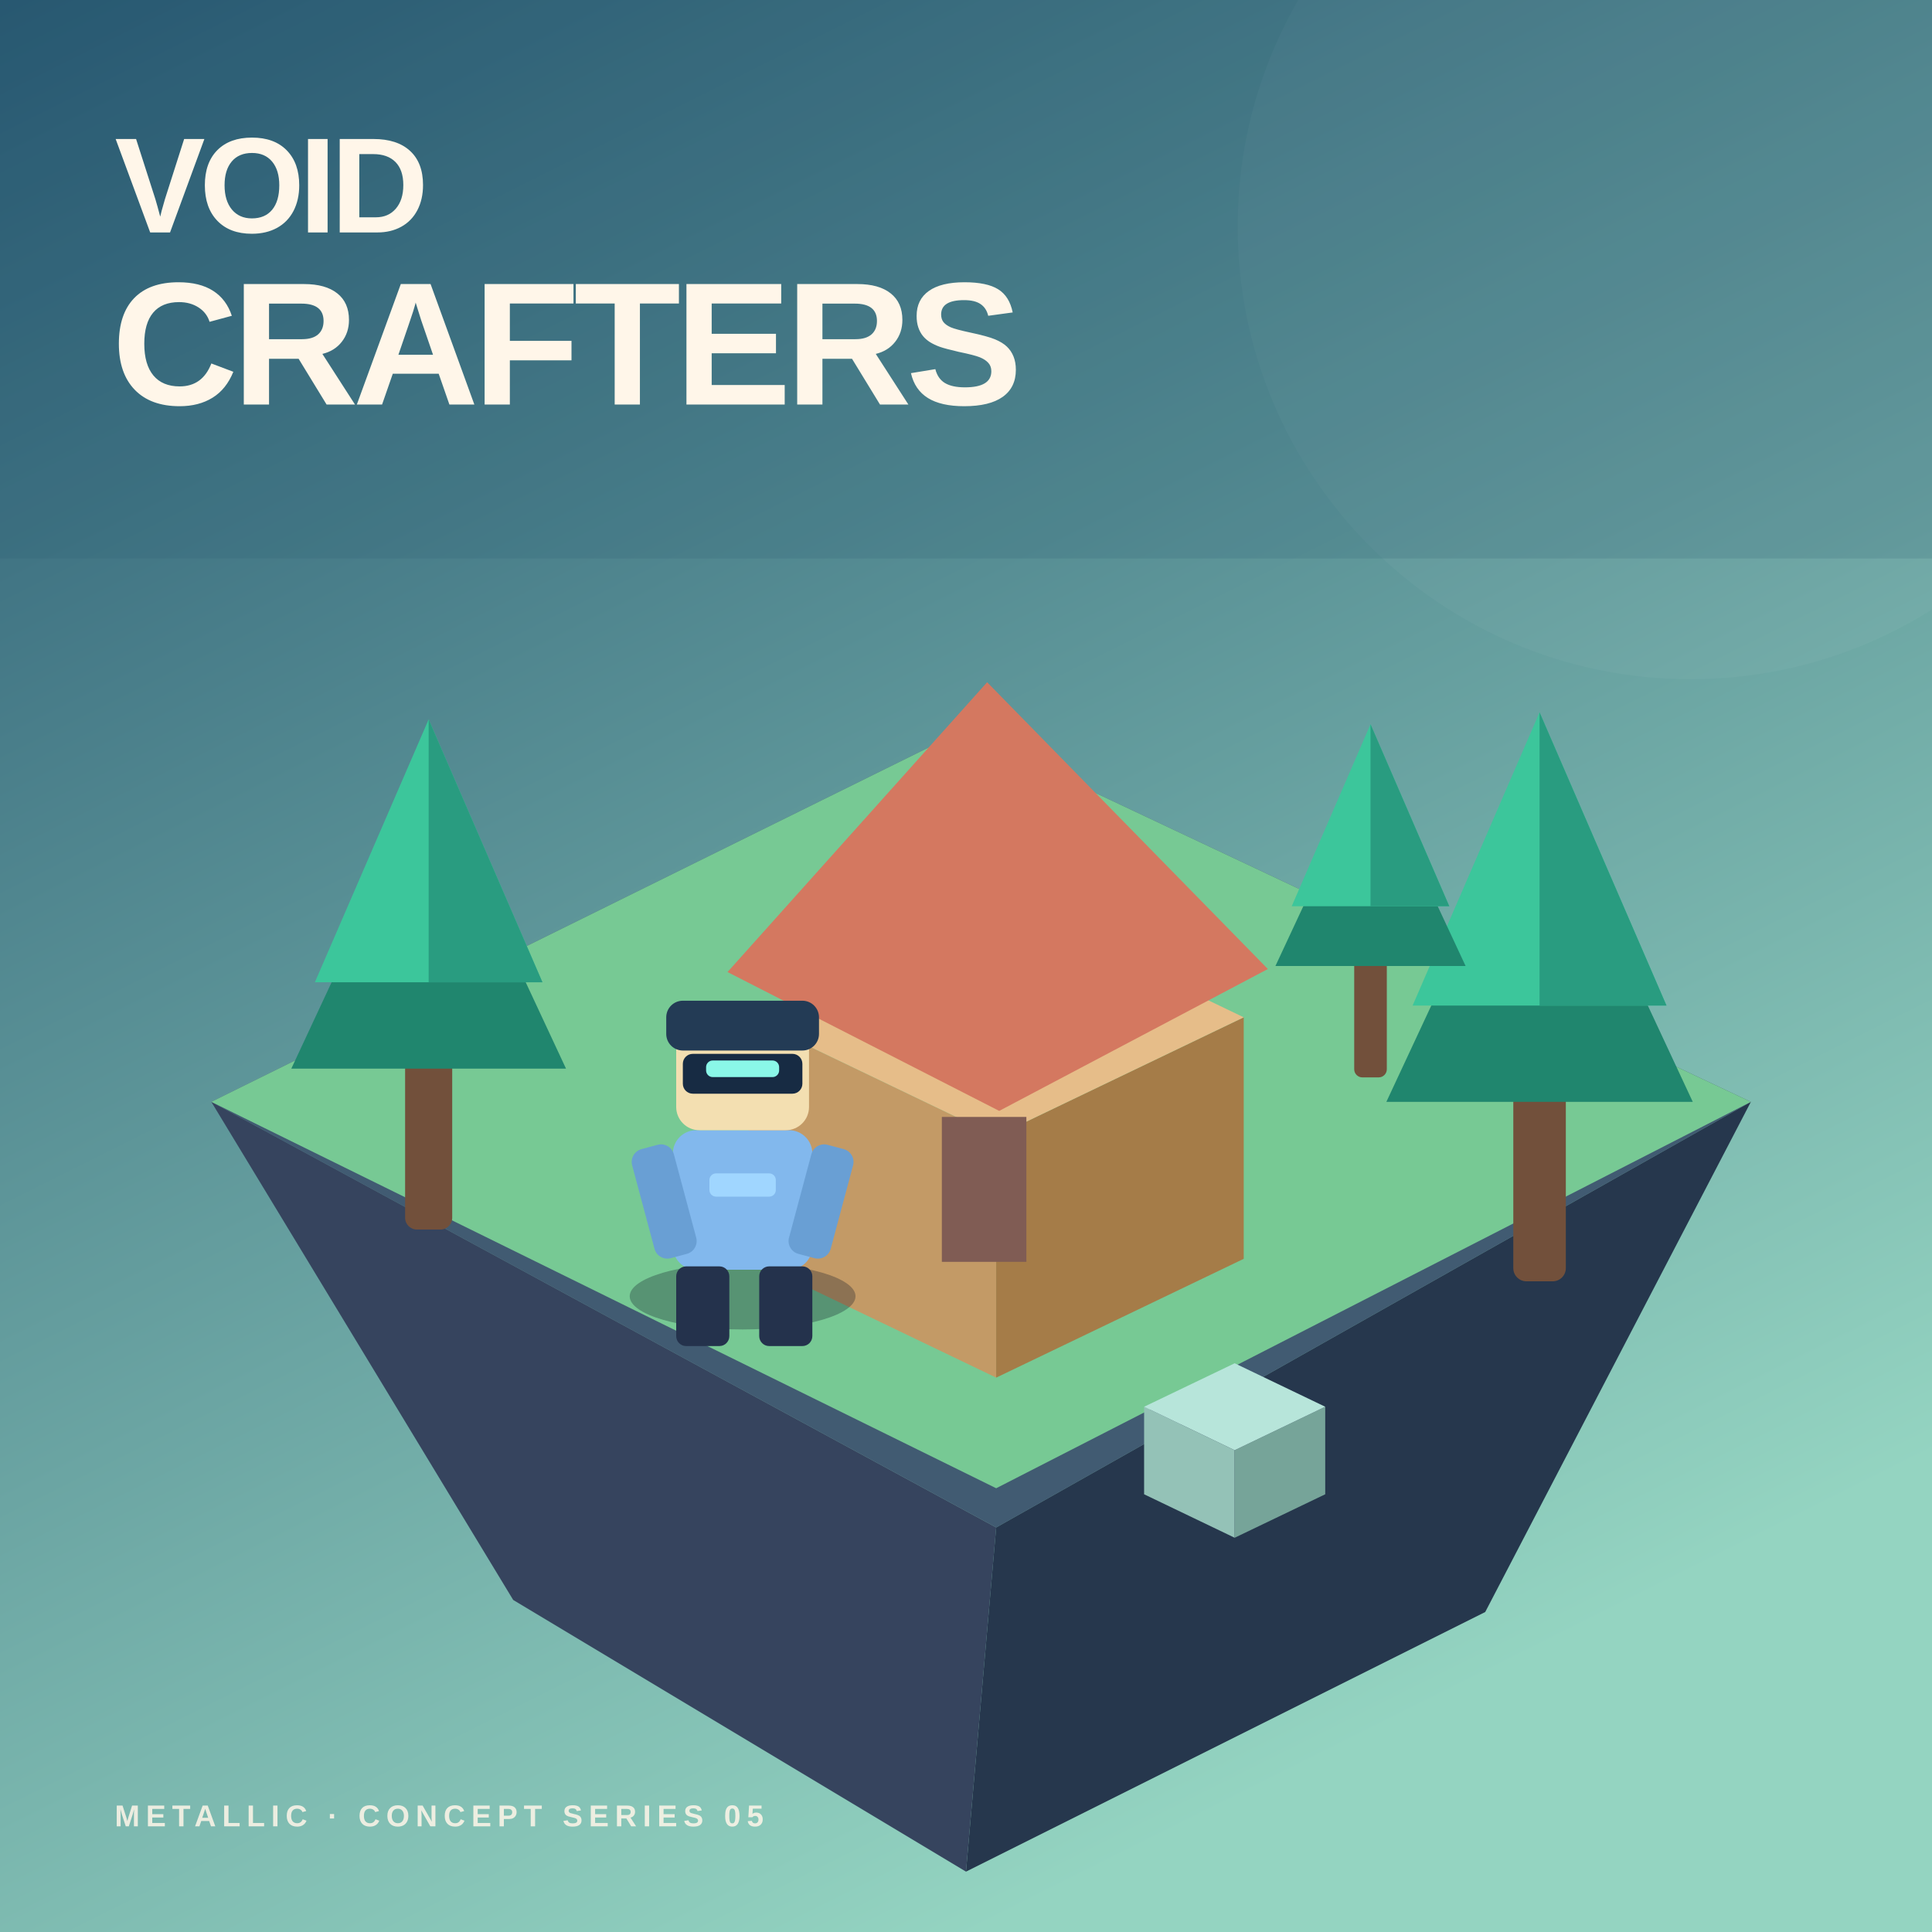
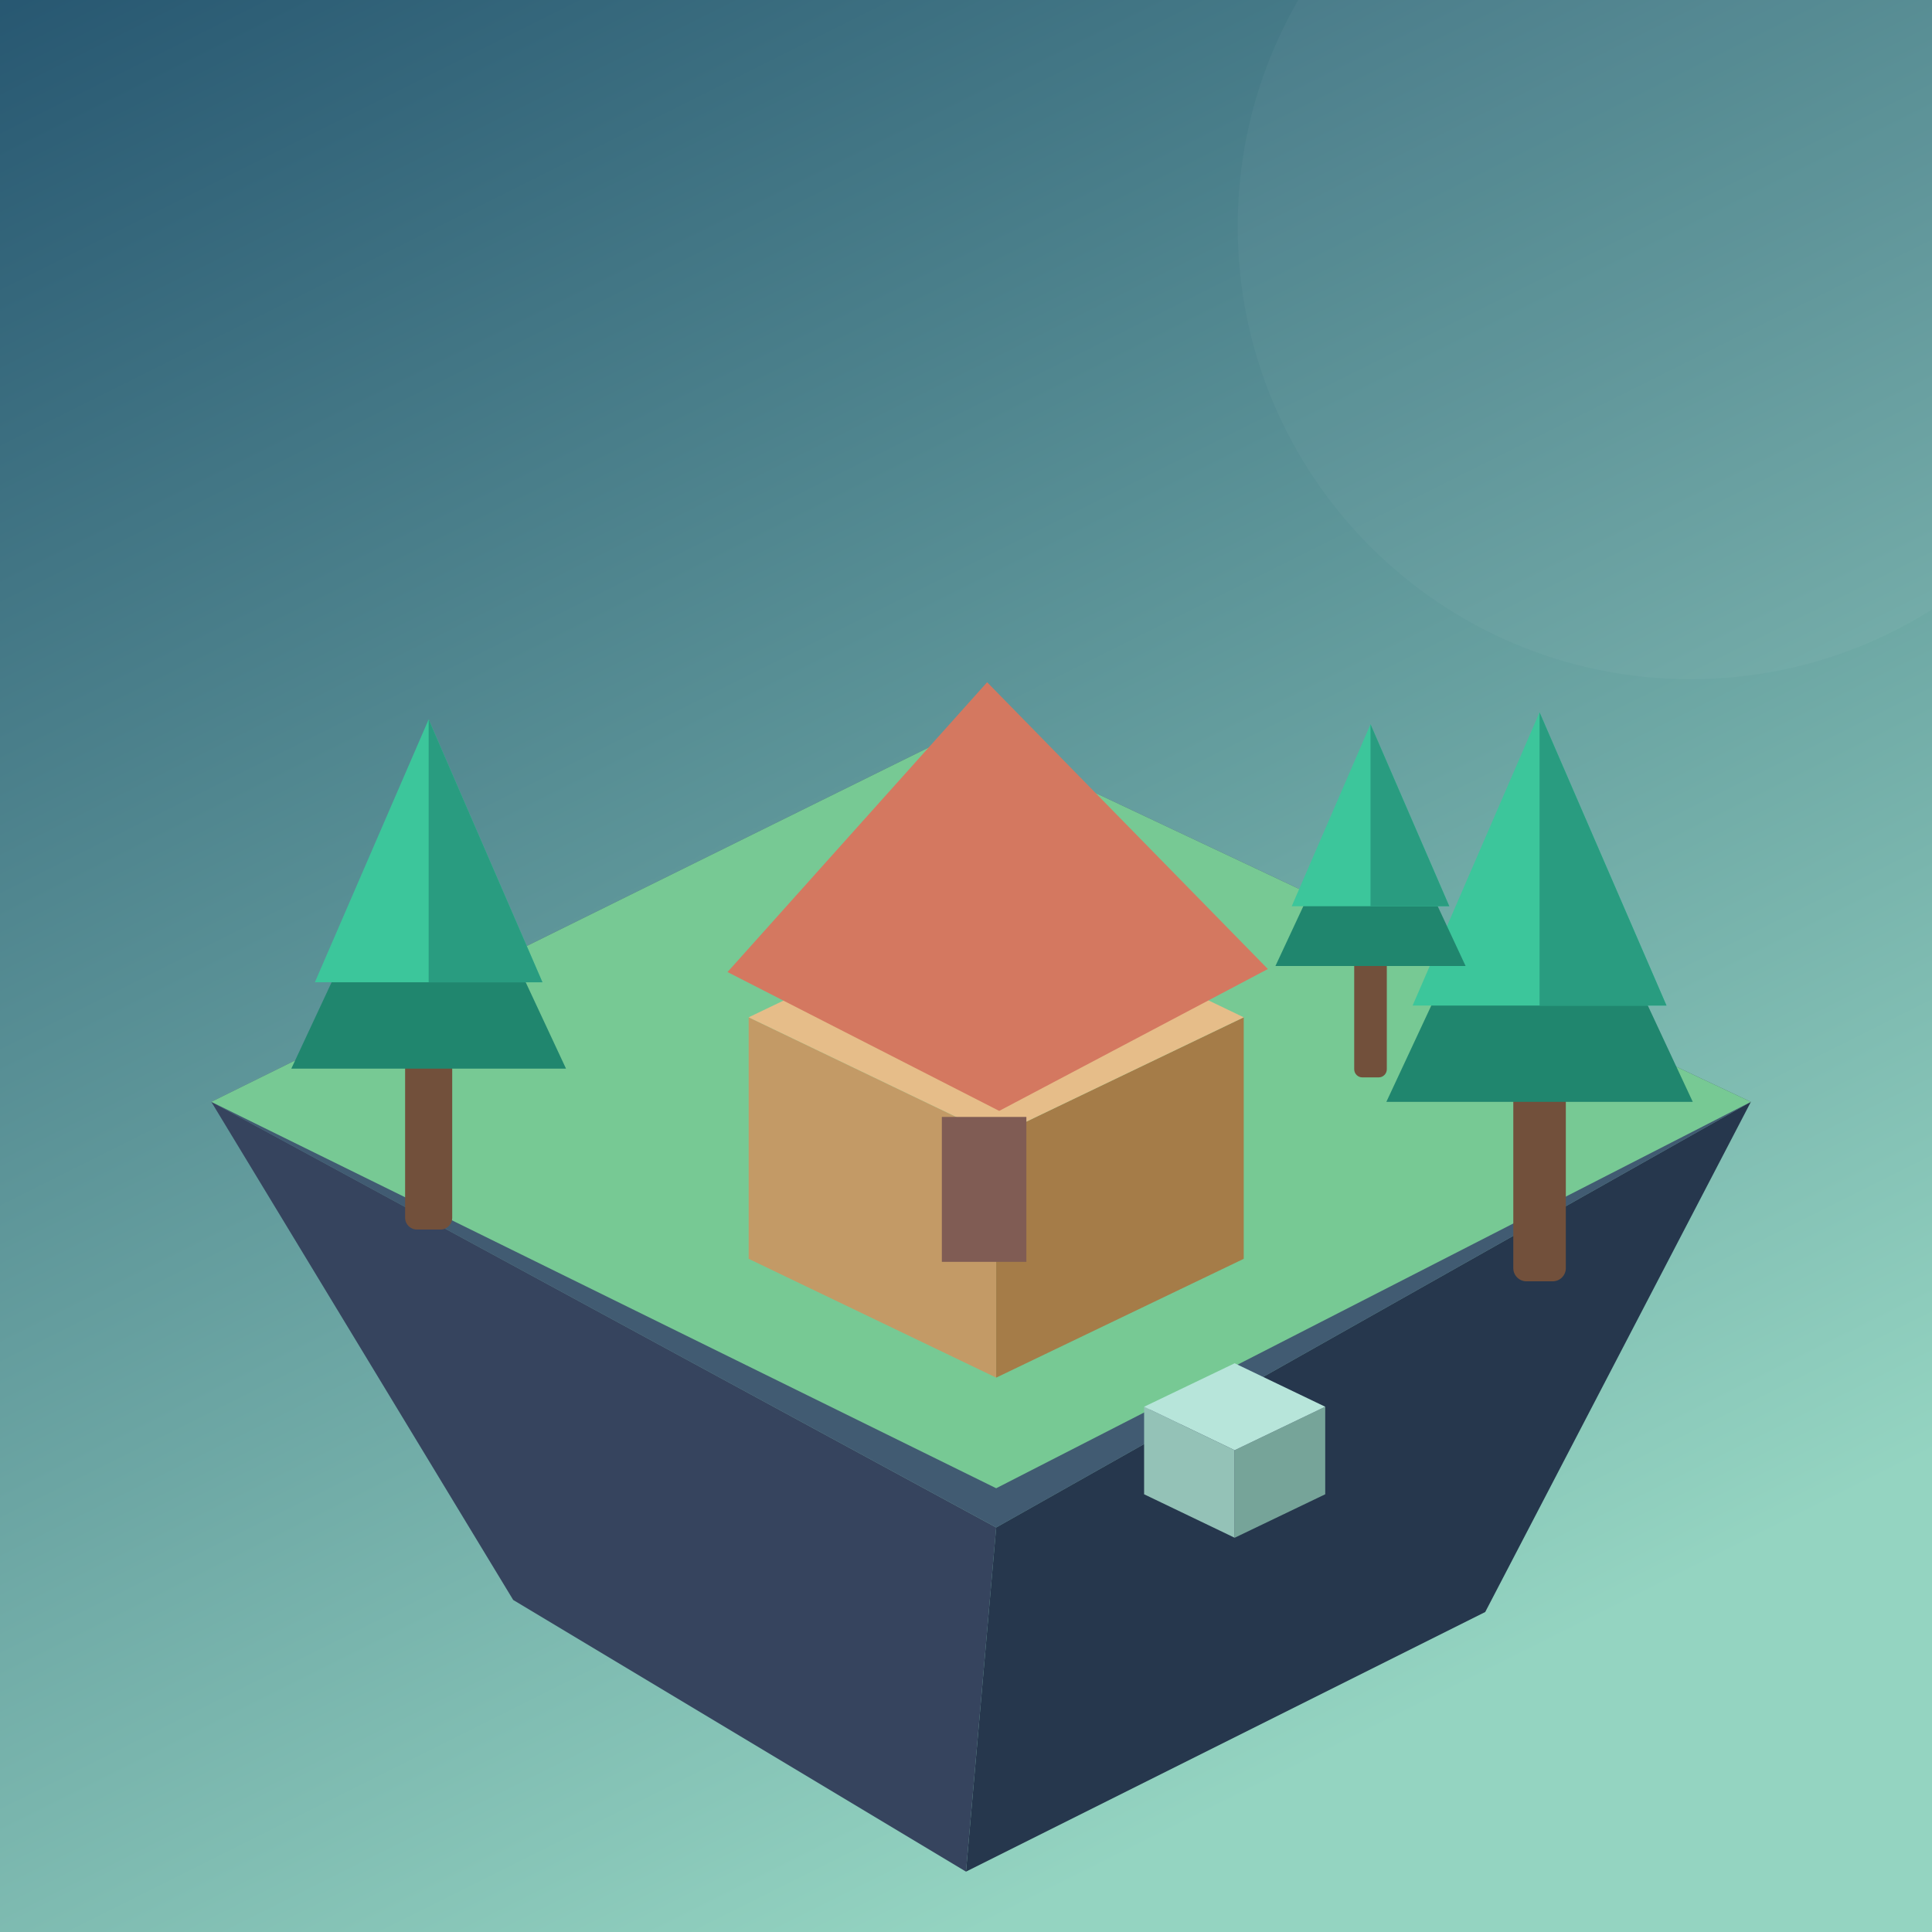
<svg xmlns="http://www.w3.org/2000/svg" viewBox="0 0 640 640" width="640" height="640">
  <defs>
    <linearGradient id="sky" x2=".5" y2="1">
      <stop stop-color="#275771" />
      <stop offset="1" stop-color="#94d4c1" />
    </linearGradient>
    <radialGradient id="portal">
      <stop stop-color="#ffd1fb" />
      <stop offset=".5" stop-color="#b08cf7" />
      <stop offset="1" stop-color="#6052b1" />
    </radialGradient>
  </defs>
  <rect width="640" height="640" fill="url(#sky)" />
  <circle cx="560" cy="75" r="150" fill="#ffffff" opacity=".035" />
  <polygon points="70,365 319,242 580,365 330,506" fill="#415b72" />
  <polygon points="70,365 330,506 320,620 170,530" fill="#36445e" />
  <polygon points="330,506 580,365 492,534 320,620" fill="#26374d" />
  <polygon points="70,365 319,242 580,365 330,493" fill="#77c994" />
  <polygon points="248,337 330,376.36 330,456.36 248,417" fill="#c39a66" />
  <polygon points="330,376.36 412,337 412,417 330,456.36" fill="#a57c48" />
  <polygon points="330,297.64 412,337 330,376.36 248,337" fill="#e6bd89" />
  <polygon points="241,322 327,226 420,321 331,368" fill="#d47860" />
  <rect x="312" y="370" width="28" height="48" rx="0" fill="#805c54" />
  <g transform="translate(142 354) scale(1.3)">
    <rect x="-6" y="-4" width="12" height="45" rx="3" fill="#72503b" />
    <polygon points="-35,0 0,-75 35,0" fill="#20866e" />
    <polygon points="-29,-22 0,-89 29,-22" fill="#3cc69b" />
    <polygon points="0,-89 29,-22 0,-22" fill="#299c80" />
  </g>
  <g transform="translate(510 365) scale(1.45)">
    <rect x="-6" y="-4" width="12" height="45" rx="3" fill="#72503b" />
    <polygon points="-35,0 0,-75 35,0" fill="#20866e" />
    <polygon points="-29,-22 0,-89 29,-22" fill="#3cc69b" />
    <polygon points="0,-89 29,-22 0,-22" fill="#299c80" />
  </g>
  <g transform="translate(454 320) scale(0.9)">
    <rect x="-6" y="-4" width="12" height="45" rx="3" fill="#72503b" />
    <polygon points="-35,0 0,-75 35,0" fill="#20866e" />
    <polygon points="-29,-22 0,-89 29,-22" fill="#3cc69b" />
    <polygon points="0,-89 29,-22 0,-22" fill="#299c80" />
  </g>
-   <g transform="translate(246 370) scale(1.1)">
-     <ellipse cx="0" cy="54" rx="34" ry="10" fill="#091324" opacity=".3" />
-     <rect x="-21" y="4" width="42" height="42" rx="7" fill="#82b8ed" />
-     <rect x="-20" y="45" width="16" height="24" rx="3" fill="#24324c" />
-     <rect x="5" y="45" width="16" height="24" rx="3" fill="#24324c" />
-     <g transform="rotate(-15 -20 10)">
-       <rect x="-34" y="7" width="13" height="34" rx="4" fill="#699fd4" />
-     </g>
-     <g transform="rotate(15 20 10)">
-       <rect x="21" y="7" width="13" height="34" rx="4" fill="#699fd4" />
-     </g>
-     <rect x="-20" y="-31" width="40" height="35" rx="7" fill="#f3dfb1" />
-     <rect x="-23" y="-35" width="46" height="15" rx="5" fill="#233b55" />
-     <rect x="-18" y="-19" width="36" height="12" rx="3" fill="#172b43" />
-     <rect x="-11" y="-17" width="22" height="5" rx="2" fill="#8af7e8" />
-     <rect x="-10" y="17" width="20" height="7" rx="2" fill="#a0d6ff" />
-   </g>
  <polygon points="379,466 409,480.4 409,509.4 379,495" fill="#94c2b7" />
  <polygon points="409,480.4 439,466 439,495 409,509.4" fill="#76a499" />
  <polygon points="409,451.6 439,466 409,480.4 379,466" fill="#b7e5da" />
-   <rect width="640" height="185" fill="#275771" opacity=".18" />
-   <g fill="#fff6e9" font-family="Segoe UI,Arial,sans-serif" font-weight="950" letter-spacing="-2">
-     <text x="38" y="77" font-size="45">VOID</text>
-     <text x="37" y="134" font-size="58">CRAFTERS</text>
-   </g>
-   <g font-family="Segoe UI,Arial,sans-serif" font-weight="700" letter-spacing="2" font-size="10" fill="#fff6e9" opacity=".85">
-     <text x="38" y="605">METALLIC · CONCEPT SERIES 05</text>
-   </g>
</svg>
